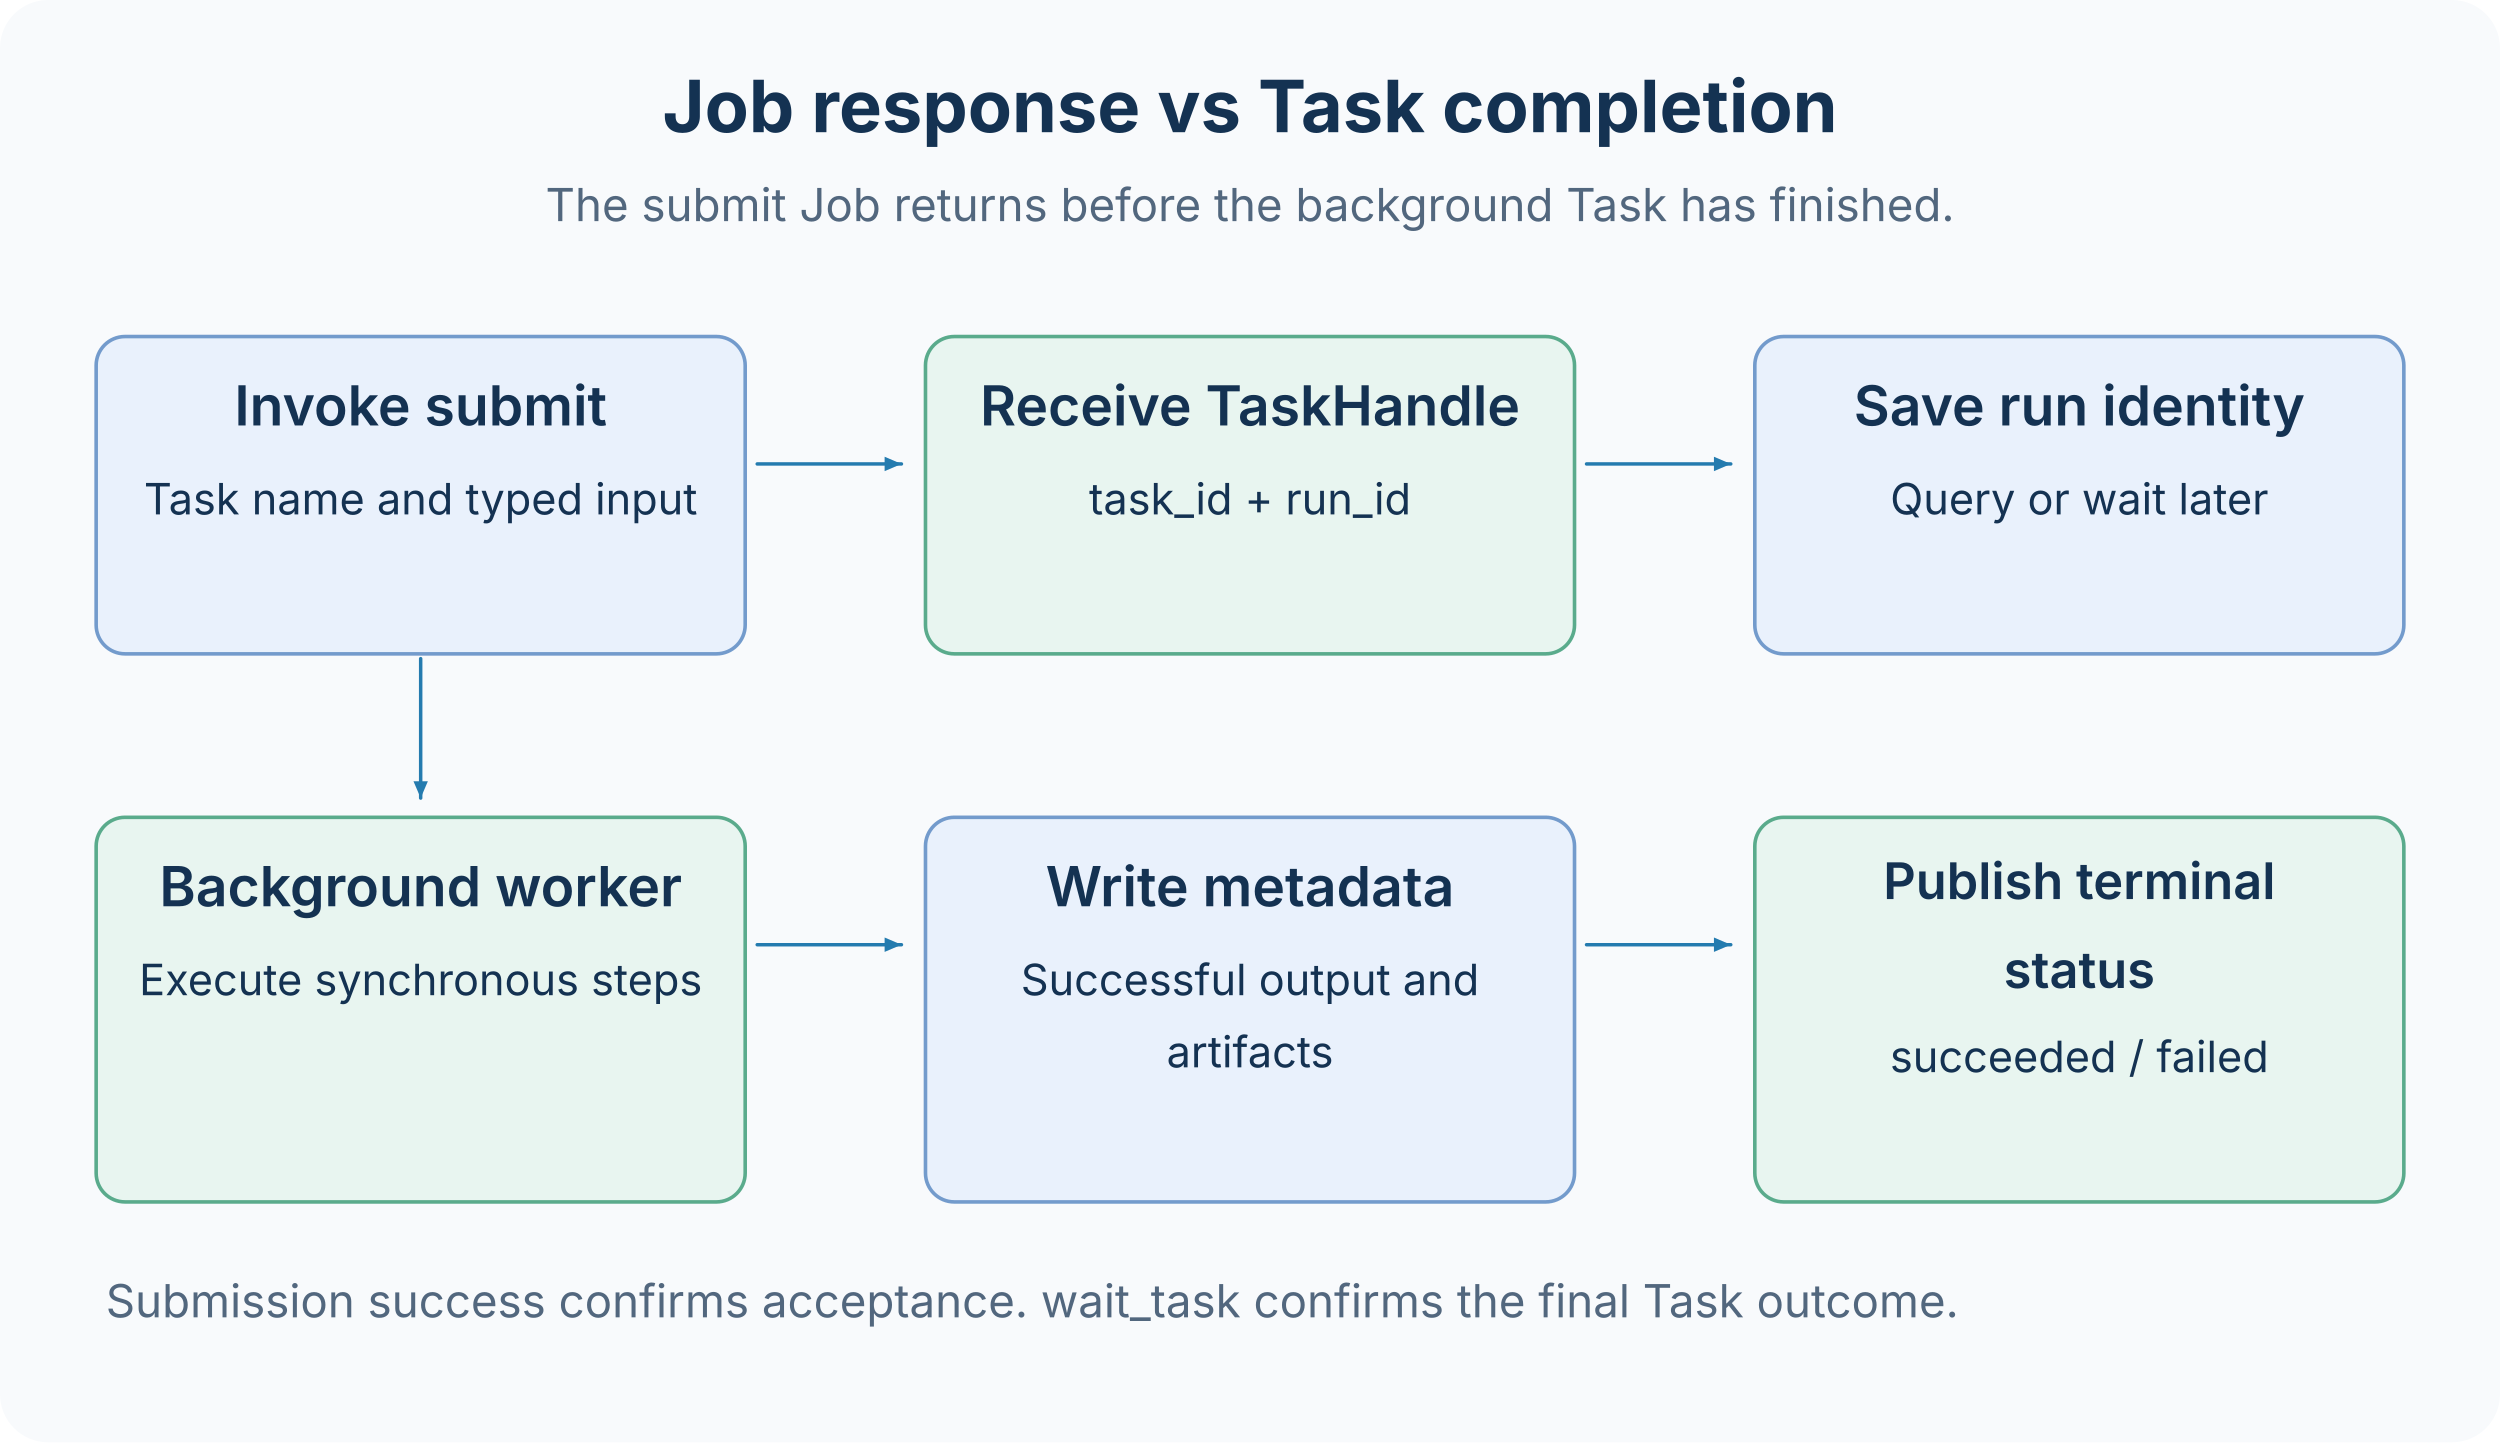
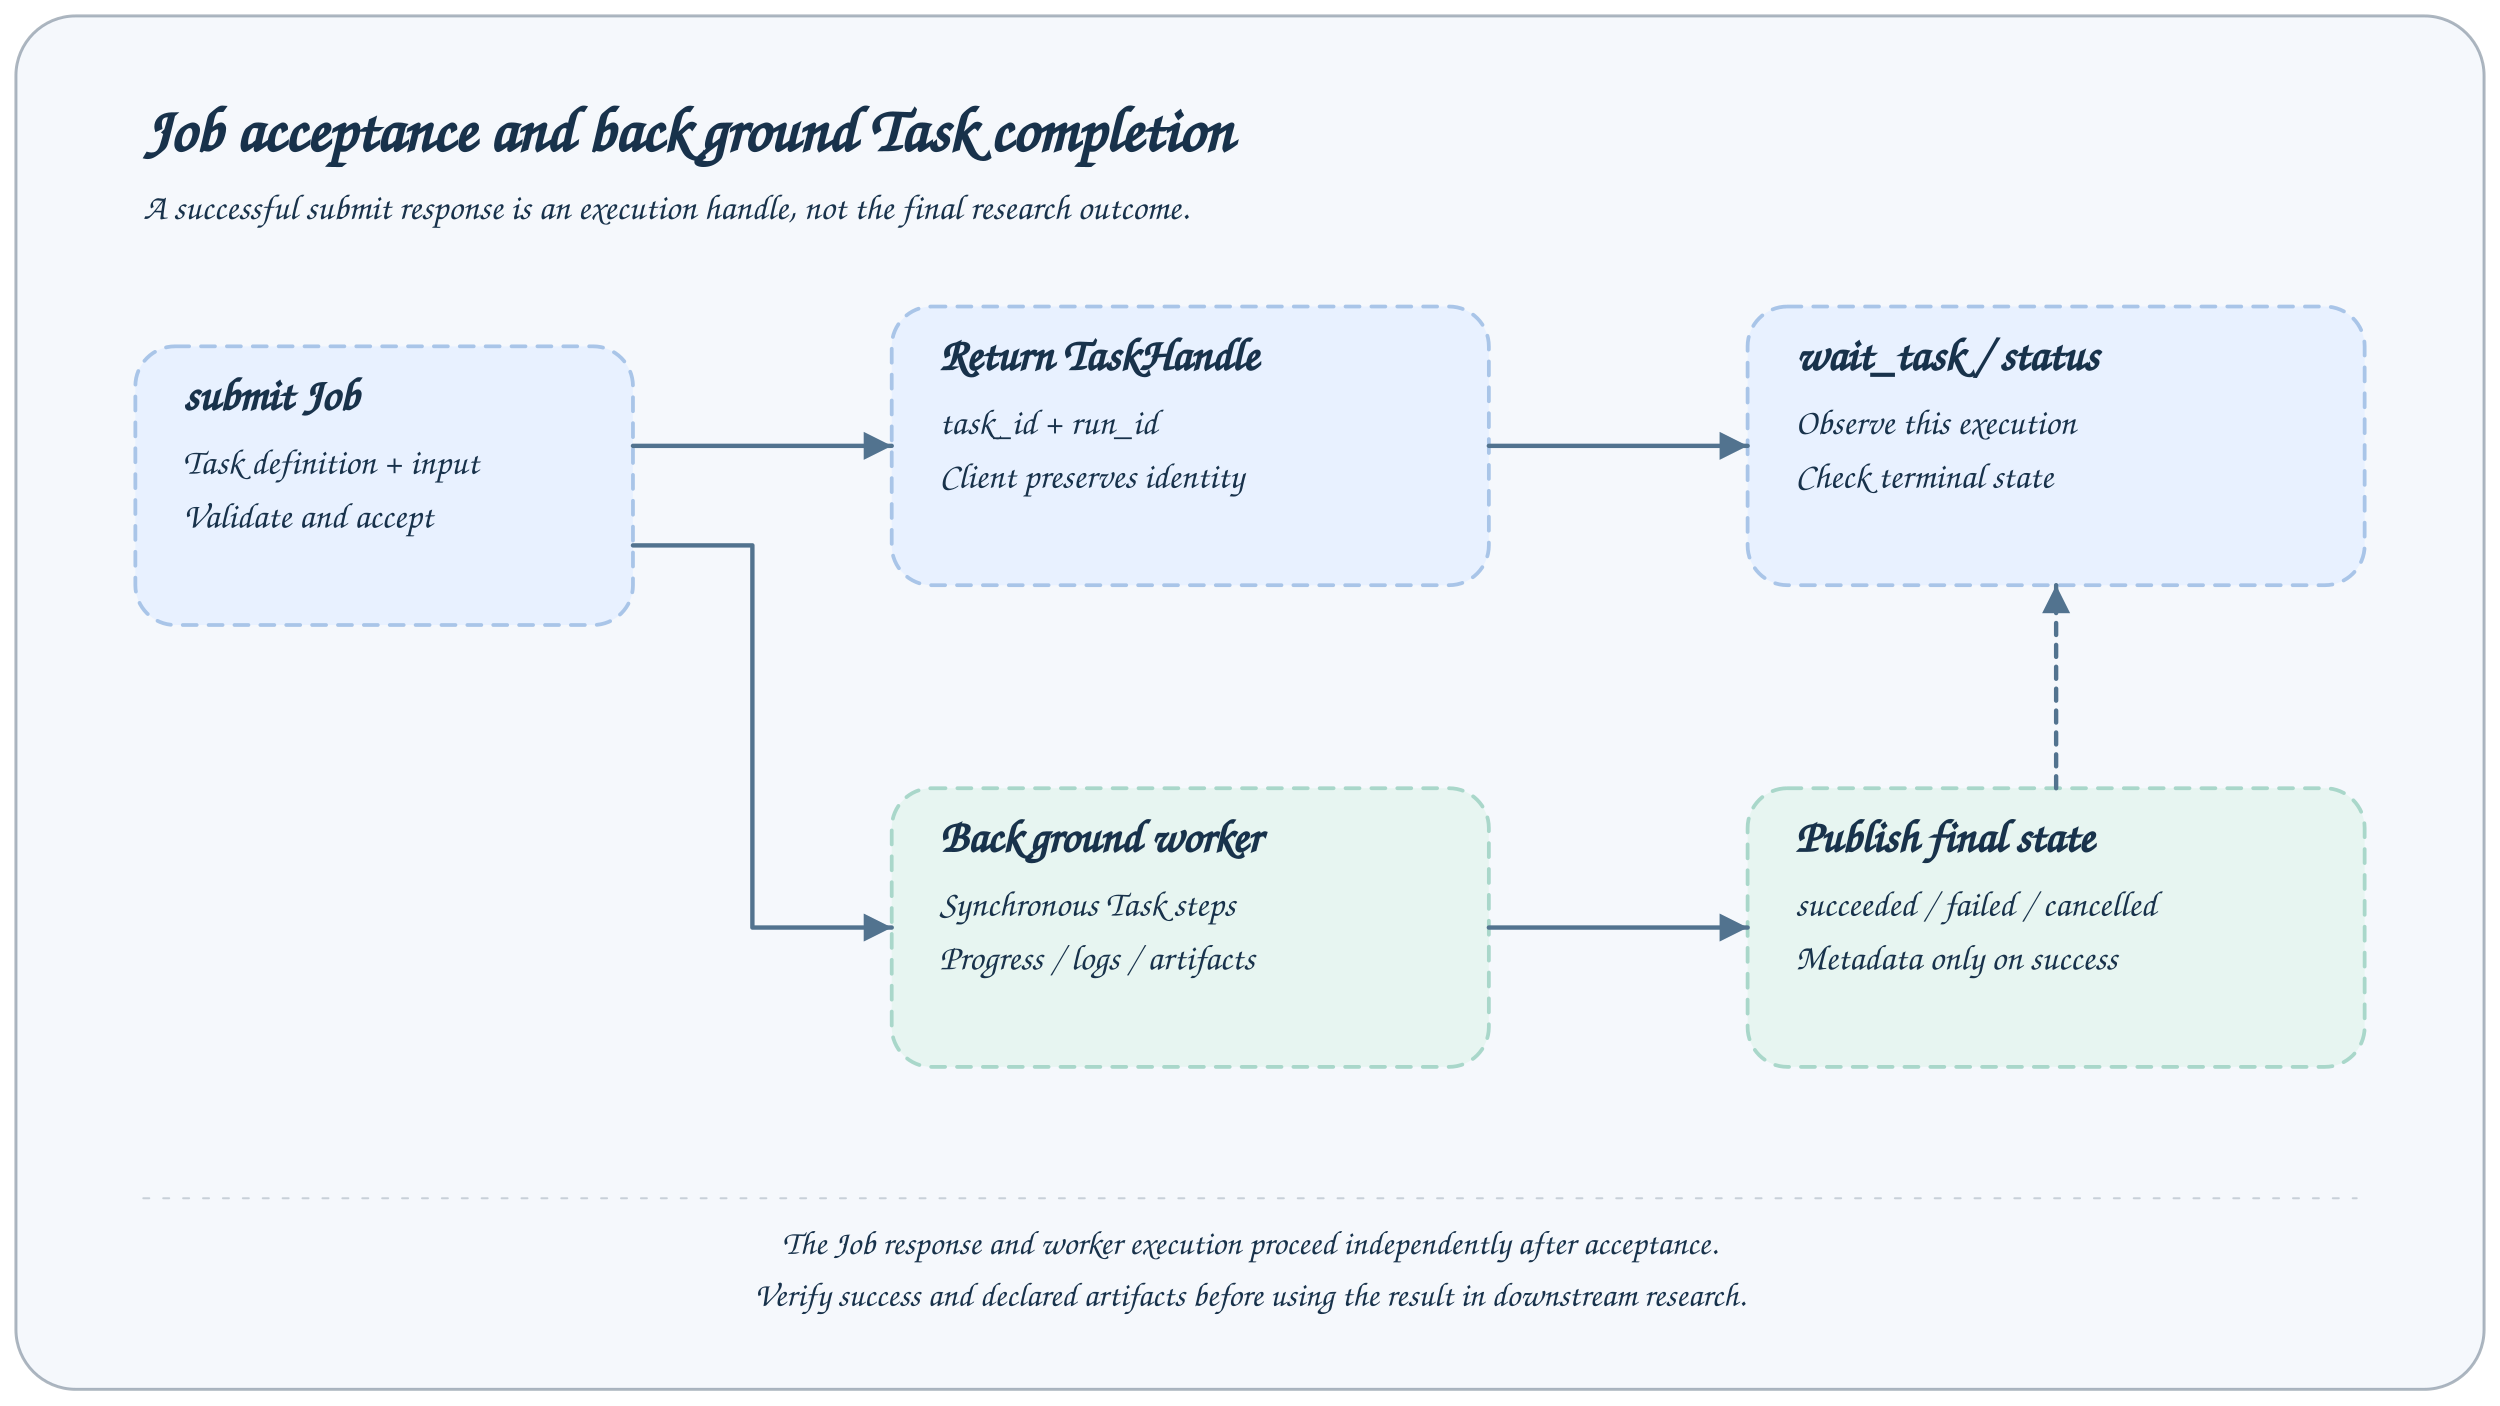
- <svg xmlns="http://www.w3.org/2000/svg" width="1040" height="600" viewBox="0 0 1040 600" role="img" aria-labelledby="title desc">
+ <svg xmlns="http://www.w3.org/2000/svg" width="1256" height="706" viewBox="0 0 1256 706" role="img" aria-labelledby="title desc">
  <defs>
-     <marker id="arrow" viewBox="0 0 8 6" refX="7" refY="3" markerWidth="8" markerHeight="6" markerUnits="userSpaceOnUse" orient="auto-start-reverse">
-       <path d="M 0 0 L 7 3 L 0 6 z" fill="#247baf" />
+     <marker id="arrow" viewBox="0 0 10 10" refX="9" refY="5" markerWidth="8" markerHeight="8" orient="auto-start-reverse">
+       <path d="M 1 1 L 9 5 L 1 9 Z" fill="#52738f" />
    </marker>
  </defs>
-   <rect width="1040" height="600" rx="20" fill="#f8fafc" />
-   <g font-family="Comic Sans MS, Bradley Hand, -apple-system, BlinkMacSystemFont, Segoe UI, sans-serif" fill="#143252">
-     <text text-anchor="middle" x="520" y="55" font-size="30" font-weight="700">Job response vs Task completion</text>
-     <path stroke-linecap="round" stroke-linejoin="round" d="M 315 193 L 375 193" stroke="#247baf" stroke-width="1.45" fill="none" marker-end="url(#arrow)" />
-     <path stroke-linecap="round" stroke-linejoin="round" d="M 660 193 L 720 193" stroke="#247baf" stroke-width="1.45" fill="none" marker-end="url(#arrow)" />
-     <path stroke-linecap="round" stroke-linejoin="round" d="M 175.0 274 L 175.0 315 L 175.0 315 L 175.0 332" stroke="#247baf" stroke-width="1.45" fill="none" marker-end="url(#arrow)" />
-     <path stroke-linecap="round" stroke-linejoin="round" d="M 315 393 L 375 393" stroke="#247baf" stroke-width="1.45" fill="none" marker-end="url(#arrow)" />
-     <path stroke-linecap="round" stroke-linejoin="round" d="M 660 393 L 720 393" stroke="#247baf" stroke-width="1.45" fill="none" marker-end="url(#arrow)" />
-     <rect x="40" y="140" width="270" height="132" rx="12" fill="#e9f1fc" stroke="#739bcc" stroke-width="1.5" />
-     <text x="175.0" y="177" text-anchor="middle" font-size="23" font-weight="600">Invoke submit</text>
-     <text x="175.0" y="214" text-anchor="middle" font-size="18">Task name and typed input</text>
-     <rect x="385" y="140" width="270" height="132" rx="12" fill="#e8f5f0" stroke="#5aab8c" stroke-width="1.5" />
-     <text x="520.0" y="177" text-anchor="middle" font-size="23" font-weight="600">Receive TaskHandle</text>
-     <text x="520.0" y="214" text-anchor="middle" font-size="18">task_id + run_id</text>
-     <rect x="730" y="140" width="270" height="132" rx="12" fill="#e9f1fc" stroke="#739bcc" stroke-width="1.5" />
-     <text x="865.0" y="177" text-anchor="middle" font-size="23" font-weight="600">Save run identity</text>
-     <text x="865.0" y="214" text-anchor="middle" font-size="18">Query or wait later</text>
-     <rect x="40" y="340" width="270" height="160" rx="12" fill="#e8f5f0" stroke="#5aab8c" stroke-width="1.5" />
-     <text x="175.0" y="377" text-anchor="middle" font-size="23" font-weight="600">Background worker</text>
-     <text x="175.0" y="414" text-anchor="middle" font-size="18">Execute synchronous steps</text>
-     <rect x="385" y="340" width="270" height="160" rx="12" fill="#e9f1fc" stroke="#739bcc" stroke-width="1.5" />
-     <text x="520.0" y="377" text-anchor="middle" font-size="23" font-weight="600">Write metadata</text>
-     <rect x="730" y="340" width="270" height="160" rx="12" fill="#e8f5f0" stroke="#5aab8c" stroke-width="1.5" />
-     <text x="865.0" y="446" text-anchor="middle" font-size="18">succeeded / failed</text>
-     <text x="44" y="548" font-size="19" fill="#52677e">Submission success confirms acceptance. wait_task confirms the final Task outcome.</text>
-     <text text-anchor="middle" x="520" y="92.0" font-size="19" fill="#52677e">The submit Job returns before the background Task has finished.</text>
-     <text x="520.0" y="414" text-anchor="middle" font-size="18">Successful output and</text>
-     <text x="520.0" y="444" text-anchor="middle" font-size="18">artifacts</text>
-     <text x="865.0" y="374" text-anchor="middle" font-size="21" font-weight="600">Publish terminal</text>
-     <text x="865.0" y="411" text-anchor="middle" font-size="21" font-weight="600">status</text>
+   <rect x="8" y="8" width="1240.0" height="690.0" rx="30" fill="#f5f8fc" stroke="#18324b" stroke-width="1.5" stroke-linejoin="round" stroke-opacity="0.35" />
+   <g transform="translate(28 28)" font-family="'Comic Sans MS', 'Chalkboard SE', 'Comic Neue', cursive" data-diagram-content="true">
+     <g font-family="'Comic Sans MS', 'Chalkboard SE', 'Comic Neue', cursive" fill="#18324b">
+       <text x="44" y="48" font-size="32" font-weight="700" text-anchor="start">Job acceptance and background Task completion</text>
+       <text x="44" y="82" font-size="18" font-weight="400" text-anchor="start" fill="#18324b">A successful submit response is an execution handle, not the final research outcome.</text>
+       <rect x="40" y="146" width="250" height="140" rx="20" fill="#e8f1ff" stroke="#a9c5e8" stroke-width="1.9" stroke-dasharray="7 6" stroke-linecap="round" />
+       <text x="64.0" y="178" font-size="23" font-weight="700" text-anchor="start">submit Job</text>
+       <text x="64.0" y="210" font-size="18" font-weight="400" text-anchor="start">Task definition + input</text>
+       <text x="64.0" y="237" font-size="18" font-weight="400" text-anchor="start">Validate and accept</text>
+       <rect x="420" y="126" width="300" height="140" rx="20" fill="#e8f1ff" stroke="#a9c5e8" stroke-width="1.9" stroke-dasharray="7 6" stroke-linecap="round" />
+       <text x="444.0" y="158" font-size="23" font-weight="700" text-anchor="start">Return TaskHandle</text>
+       <text x="444.0" y="190" font-size="18" font-weight="400" text-anchor="start">task_id + run_id</text>
+       <text x="444.0" y="217" font-size="18" font-weight="400" text-anchor="start">Client preserves identity</text>
+       <rect x="850" y="126" width="310" height="140" rx="20" fill="#e8f1ff" stroke="#a9c5e8" stroke-width="1.9" stroke-dasharray="7 6" stroke-linecap="round" />
+       <text x="874.0" y="158" font-size="23" font-weight="700" text-anchor="start">wait_task / status</text>
+       <text x="874.0" y="190" font-size="18" font-weight="400" text-anchor="start">Observe this execution</text>
+       <text x="874.0" y="217" font-size="18" font-weight="400" text-anchor="start">Check terminal state</text>
+       <path d="M 290 196 H 420" fill="none" stroke="#52738f" stroke-width="2.2" marker-end="url(#arrow)" stroke-linecap="round" stroke-linejoin="round" />
+       <path d="M 720 196 H 850" fill="none" stroke="#52738f" stroke-width="2.2" marker-end="url(#arrow)" stroke-linecap="round" stroke-linejoin="round" />
+       <rect x="420" y="368" width="300" height="140" rx="20" fill="#e7f5f1" stroke="#a9d7ca" stroke-width="1.9" stroke-dasharray="7 6" stroke-linecap="round" />
+       <text x="444.0" y="400" font-size="23" font-weight="700" text-anchor="start">Background worker</text>
+       <text x="444.0" y="432" font-size="18" font-weight="400" text-anchor="start">Synchronous Task steps</text>
+       <text x="444.0" y="459" font-size="18" font-weight="400" text-anchor="start">Progress / logs / artifacts</text>
+       <rect x="850" y="368" width="310" height="140" rx="20" fill="#e7f5f1" stroke="#a9d7ca" stroke-width="1.9" stroke-dasharray="7 6" stroke-linecap="round" />
+       <text x="874.0" y="400" font-size="23" font-weight="700" text-anchor="start">Publish final state</text>
+       <text x="874.0" y="432" font-size="18" font-weight="400" text-anchor="start">succeeded / failed / cancelled</text>
+       <text x="874.0" y="459" font-size="18" font-weight="400" text-anchor="start">Metadata only on success</text>
+       <path d="M 290 246 H 350 V 438 H 420" fill="none" stroke="#52738f" stroke-width="2.2" marker-end="url(#arrow)" stroke-linecap="round" stroke-linejoin="round" />
+       <path d="M 720 438 H 850" fill="none" stroke="#52738f" stroke-width="2.2" marker-end="url(#arrow)" stroke-linecap="round" stroke-linejoin="round" />
+       <path d="M 1005 368 V 266" fill="none" stroke="#52738f" stroke-width="2.2" marker-end="url(#arrow)" stroke-dasharray="6 5" stroke-linecap="round" stroke-linejoin="round" />
+       <text x="600.0" y="602" font-size="17" font-weight="400" text-anchor="middle">The Job response and worker execution proceed independently after acceptance.</text>
+       <text x="600.0" y="628" font-size="17" font-weight="400" text-anchor="middle">Verify success and declared artifacts before using the result in downstream research.</text>
+     </g>
+     <path d="M 44 574 H 1156" fill="none" stroke="#18324b" stroke-opacity="0.2" stroke-width="1" stroke-dasharray="3 7" stroke-linecap="round" />
  </g>
</svg>
